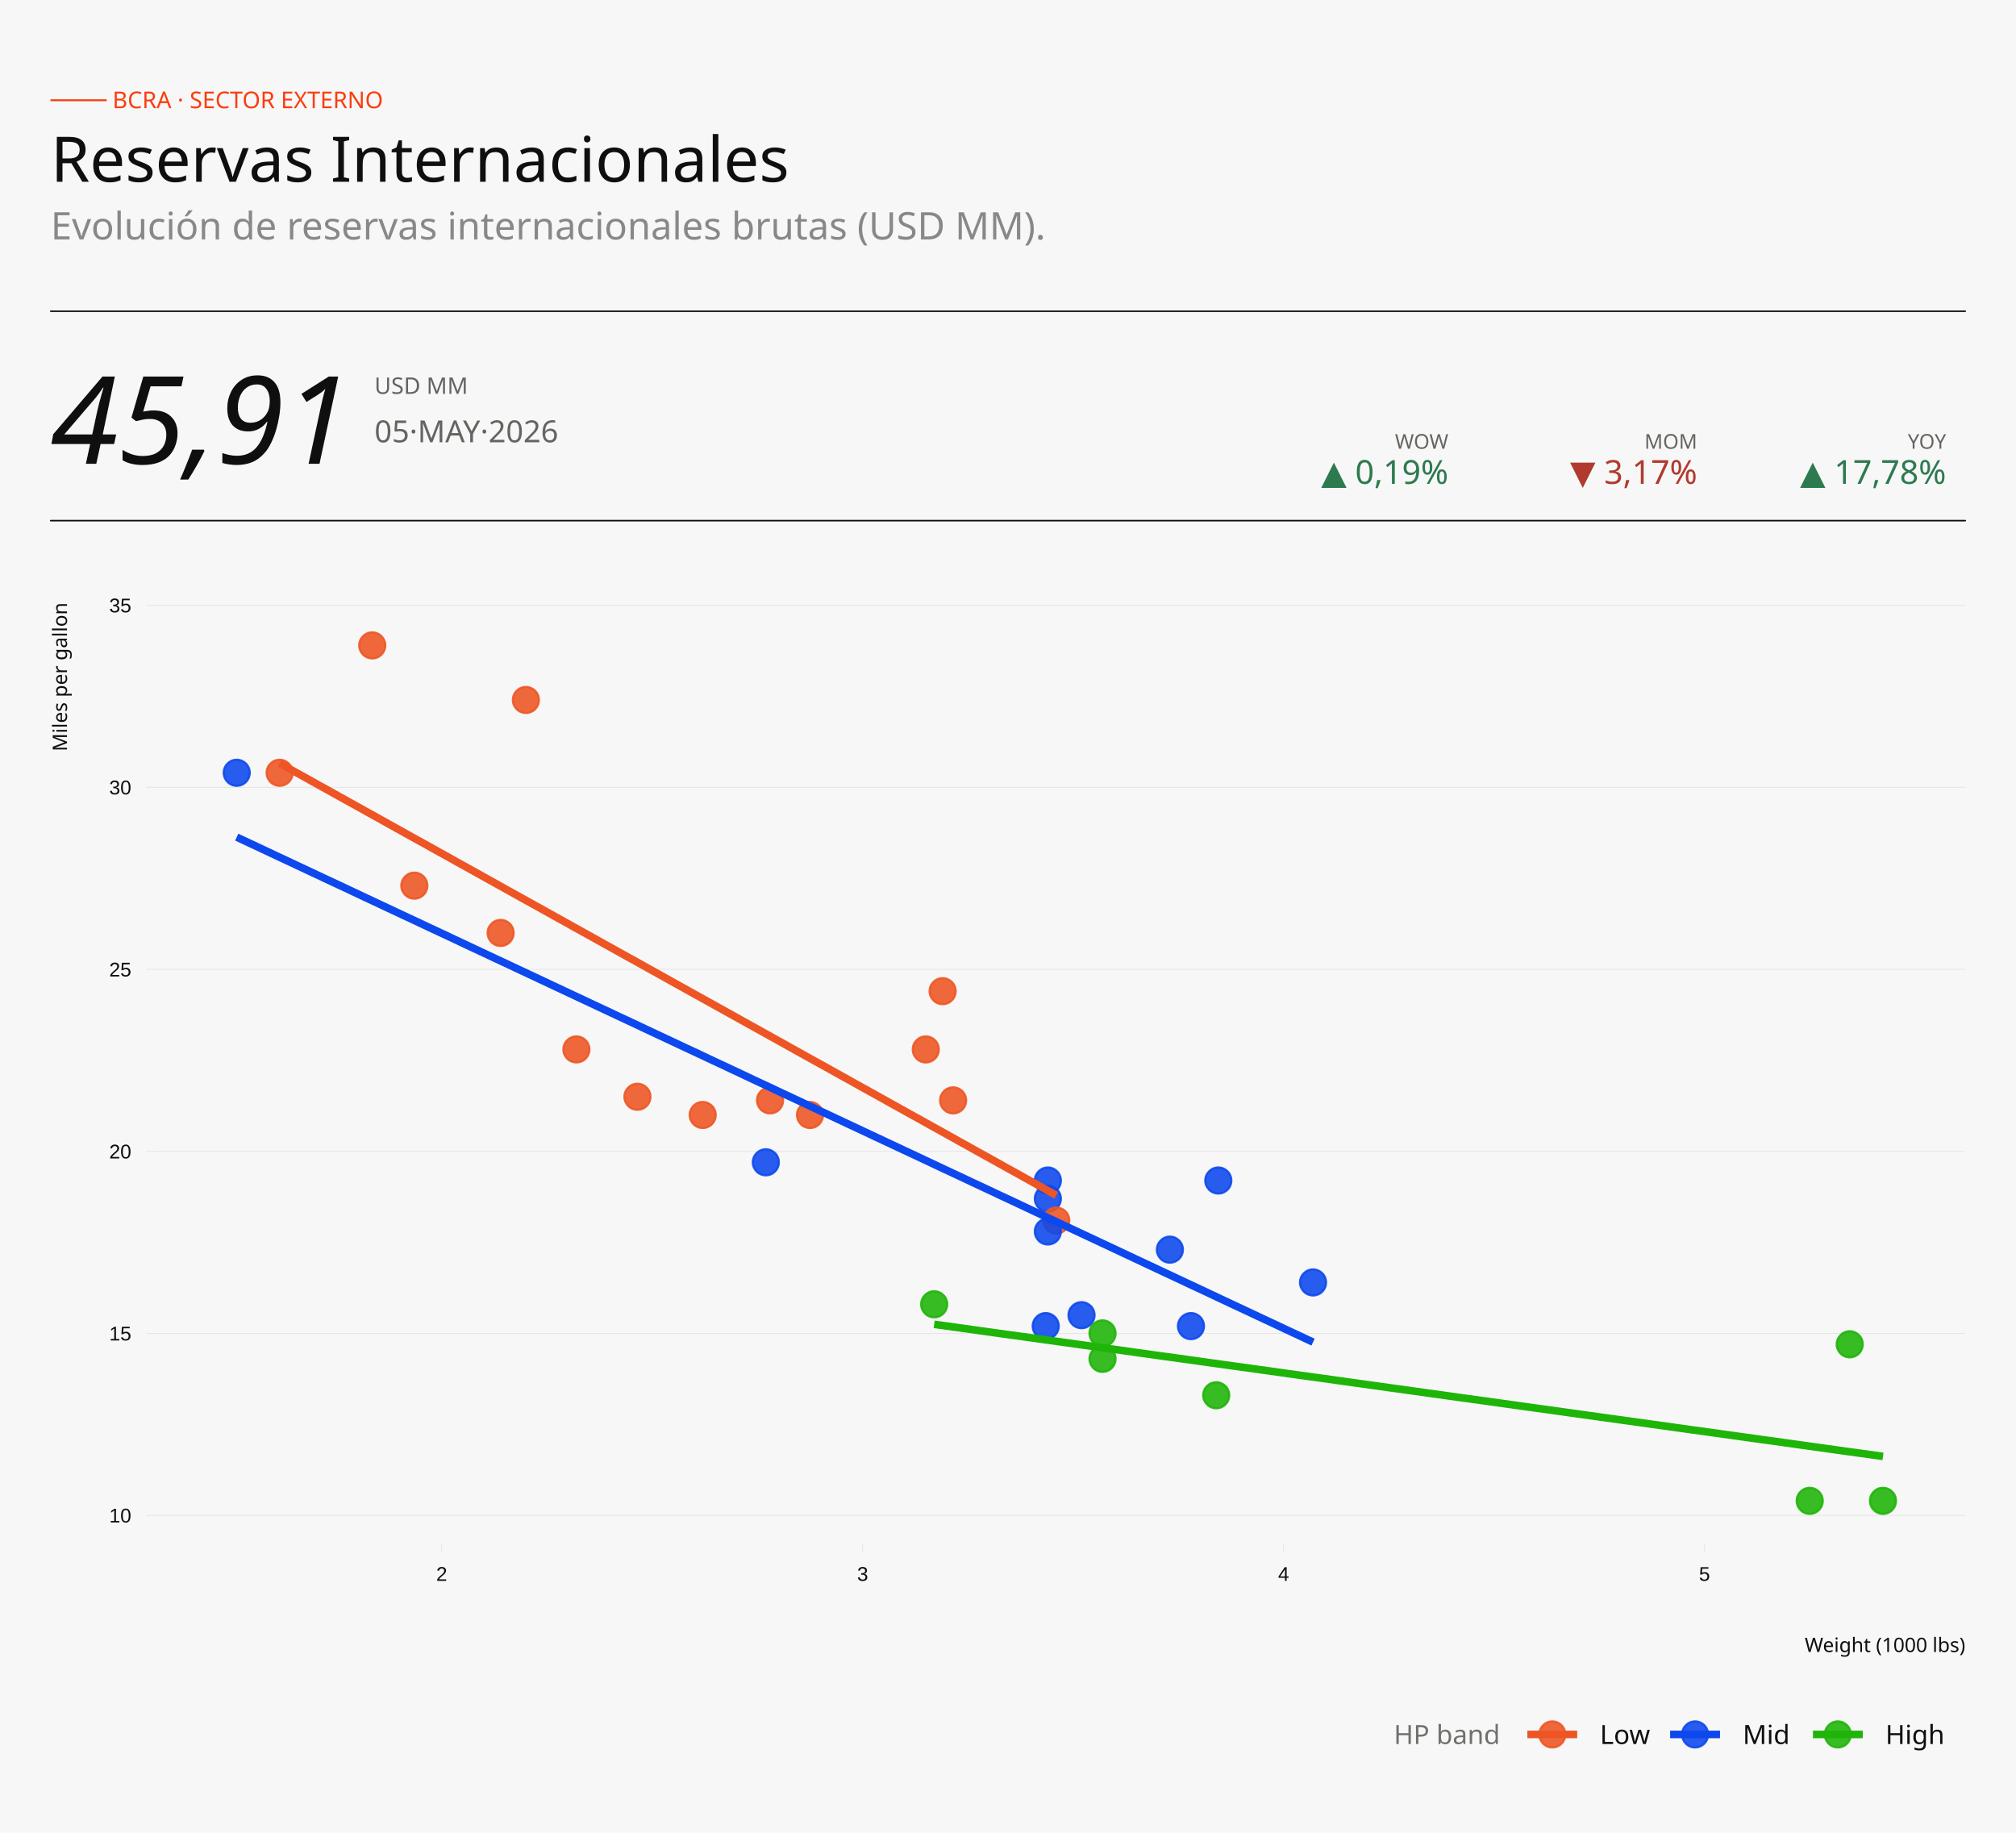
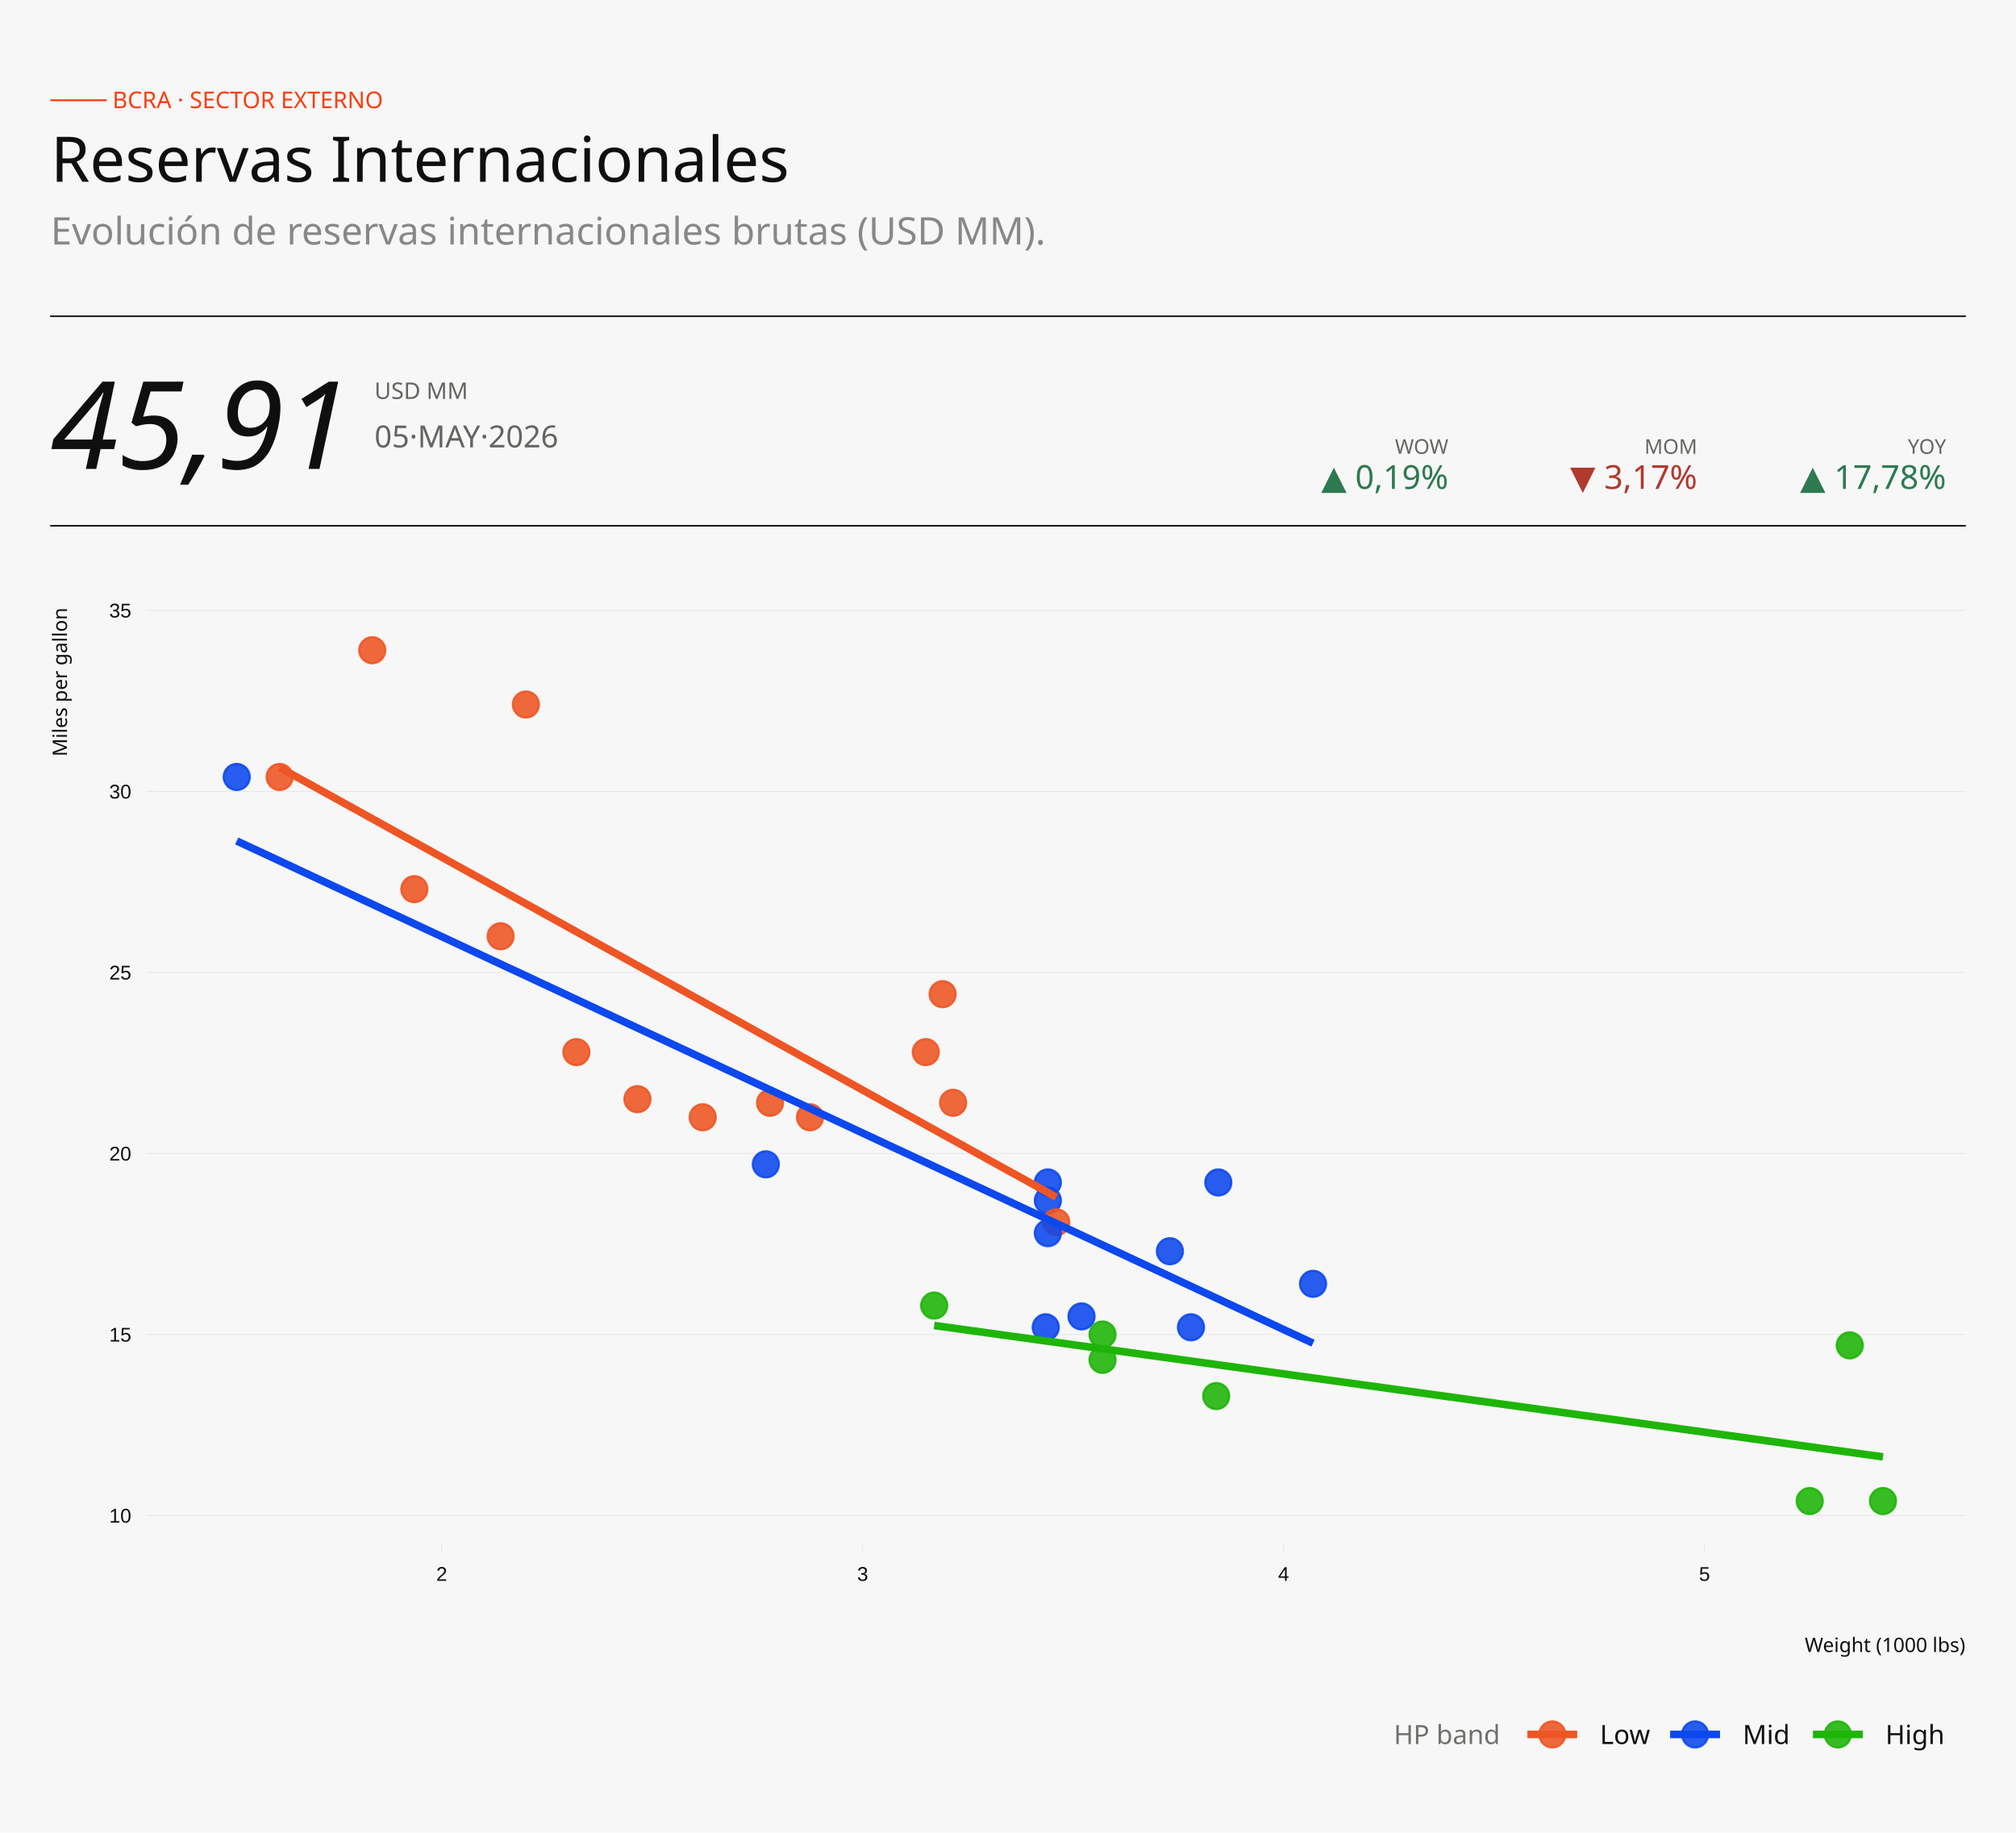
<svg xmlns="http://www.w3.org/2000/svg" width="396.00pt" height="360.00pt" viewBox="0 0 396.00 360.00">
  <g class="svglite">
    <defs>
      <style type="text/css">
    .svglite line, .svglite polyline, .svglite polygon, .svglite path, .svglite rect, .svglite circle {
      fill: none;
      stroke: #000000;
      stroke-linecap: round;
      stroke-linejoin: round;
      stroke-miterlimit: 10.00;
    }
    .svglite text {
      white-space: pre;
    }
    .svglite g.glyphgroup path {
      fill: inherit;
      stroke: none;
    }
  </style>
    </defs>
    <rect width="100%" height="100%" style="stroke: none; fill: none;" />
    <defs>
      <clipPath id="cpMC4wMHwzOTYuMDB8MC4wMHwzNjAuMDA=">
        <rect x="0.00" y="0.00" width="396.00" height="360.00" />
      </clipPath>
    </defs>
    <g clip-path="url(#cpMC4wMHwzOTYuMDB8MC4wMHwzNjAuMDA=)">
      <rect x="0.00" y="0" width="396.00" height="360.00" style="stroke-width: 0.63; stroke: none; fill: #F7F7F7;" />
    </g>
    <defs>
-       <clipPath id="cpMzAuMzN8Mzg2LjA0fDExOC4zNnwzMDMuMjA=">
-         <rect x="30.33" y="118.36" width="355.71" height="184.84" />
+       <clipPath id="cpMzAuMzN8Mzg2LjA0fDExOS4zNnwzMDMuMjA=">
+         <rect x="30.33" y="119.36" width="355.71" height="183.84" />
      </clipPath>
    </defs>
-     <g clip-path="url(#cpMzAuMzN8Mzg2LjA0fDExOC4zNnwzMDMuMjA=)">
-       <rect x="30.33" y="118.36" width="355.71" height="184.84" style="stroke-width: 0.63; stroke: none; fill: #F7F7F7;" />
-       <polyline points="30.33,297.66 386.04,297.66 " style="stroke-width: 0.15; stroke: #E4E4E4; stroke-linecap: butt;" />
-       <polyline points="30.33,261.91 386.04,261.91 " style="stroke-width: 0.15; stroke: #E4E4E4; stroke-linecap: butt;" />
-       <polyline points="30.33,226.16 386.04,226.16 " style="stroke-width: 0.15; stroke: #E4E4E4; stroke-linecap: butt;" />
-       <polyline points="30.33,190.40 386.04,190.40 " style="stroke-width: 0.15; stroke: #E4E4E4; stroke-linecap: butt;" />
-       <polyline points="30.33,154.65 386.04,154.65 " style="stroke-width: 0.15; stroke: #E4E4E4; stroke-linecap: butt;" />
-       <polyline points="30.33,118.90 386.04,118.90 " style="stroke-width: 0.15; stroke: #E4E4E4; stroke-linecap: butt;" />
-       <circle cx="138.03" cy="219.01" r="2.56" style="stroke-width: 0.42; stroke: #EE5524; stroke-opacity: 0.88; fill: #EE5524; fill-opacity: 0.88;" />
-       <circle cx="159.11" cy="219.01" r="2.56" style="stroke-width: 0.42; stroke: #EE5524; stroke-opacity: 0.88; fill: #EE5524; fill-opacity: 0.88;" />
-       <circle cx="113.22" cy="206.13" r="2.56" style="stroke-width: 0.42; stroke: #EE5524; stroke-opacity: 0.88; fill: #EE5524; fill-opacity: 0.88;" />
-       <circle cx="187.22" cy="216.14" r="2.56" style="stroke-width: 0.42; stroke: #EE5524; stroke-opacity: 0.88; fill: #EE5524; fill-opacity: 0.88;" />
-       <circle cx="205.83" cy="235.45" r="2.56" style="stroke-width: 0.42; stroke: #0C48ED; stroke-opacity: 0.88; fill: #0C48ED; fill-opacity: 0.88;" />
-       <circle cx="207.48" cy="239.74" r="2.56" style="stroke-width: 0.42; stroke: #EE5524; stroke-opacity: 0.88; fill: #EE5524; fill-opacity: 0.88;" />
-       <circle cx="216.57" cy="266.91" r="2.56" style="stroke-width: 0.42; stroke: #1EB508; stroke-opacity: 0.88; fill: #1EB508; fill-opacity: 0.88;" />
-       <circle cx="185.16" cy="194.69" r="2.56" style="stroke-width: 0.42; stroke: #EE5524; stroke-opacity: 0.88; fill: #EE5524; fill-opacity: 0.88;" />
-       <circle cx="181.85" cy="206.13" r="2.56" style="stroke-width: 0.42; stroke: #EE5524; stroke-opacity: 0.88; fill: #EE5524; fill-opacity: 0.88;" />
-       <circle cx="205.83" cy="231.88" r="2.56" style="stroke-width: 0.42; stroke: #0C48ED; stroke-opacity: 0.88; fill: #0C48ED; fill-opacity: 0.88;" />
-       <circle cx="205.83" cy="241.89" r="2.56" style="stroke-width: 0.42; stroke: #0C48ED; stroke-opacity: 0.88; fill: #0C48ED; fill-opacity: 0.88;" />
-       <circle cx="257.92" cy="251.90" r="2.56" style="stroke-width: 0.42; stroke: #0C48ED; stroke-opacity: 0.88; fill: #0C48ED; fill-opacity: 0.88;" />
-       <circle cx="229.80" cy="245.46" r="2.56" style="stroke-width: 0.42; stroke: #0C48ED; stroke-opacity: 0.88; fill: #0C48ED; fill-opacity: 0.88;" />
-       <circle cx="233.94" cy="260.48" r="2.56" style="stroke-width: 0.42; stroke: #0C48ED; stroke-opacity: 0.88; fill: #0C48ED; fill-opacity: 0.88;" />
-       <circle cx="355.48" cy="294.80" r="2.56" style="stroke-width: 0.42; stroke: #1EB508; stroke-opacity: 0.88; fill: #1EB508; fill-opacity: 0.88;" />
-       <circle cx="369.87" cy="294.80" r="2.56" style="stroke-width: 0.42; stroke: #1EB508; stroke-opacity: 0.88; fill: #1EB508; fill-opacity: 0.88;" />
-       <circle cx="363.34" cy="264.05" r="2.56" style="stroke-width: 0.42; stroke: #1EB508; stroke-opacity: 0.88; fill: #1EB508; fill-opacity: 0.88;" />
-       <circle cx="103.30" cy="137.49" r="2.56" style="stroke-width: 0.42; stroke: #EE5524; stroke-opacity: 0.88; fill: #EE5524; fill-opacity: 0.88;" />
-       <circle cx="54.93" cy="151.79" r="2.56" style="stroke-width: 0.42; stroke: #EE5524; stroke-opacity: 0.88; fill: #EE5524; fill-opacity: 0.88;" />
-       <circle cx="73.12" cy="126.77" r="2.56" style="stroke-width: 0.42; stroke: #EE5524; stroke-opacity: 0.88; fill: #EE5524; fill-opacity: 0.88;" />
-       <circle cx="125.21" cy="215.43" r="2.56" style="stroke-width: 0.42; stroke: #EE5524; stroke-opacity: 0.88; fill: #EE5524; fill-opacity: 0.88;" />
-       <circle cx="212.44" cy="258.33" r="2.56" style="stroke-width: 0.42; stroke: #0C48ED; stroke-opacity: 0.88; fill: #0C48ED; fill-opacity: 0.88;" />
-       <circle cx="205.41" cy="260.48" r="2.56" style="stroke-width: 0.42; stroke: #0C48ED; stroke-opacity: 0.88; fill: #0C48ED; fill-opacity: 0.88;" />
-       <circle cx="238.90" cy="274.06" r="2.56" style="stroke-width: 0.42; stroke: #1EB508; stroke-opacity: 0.88; fill: #1EB508; fill-opacity: 0.88;" />
-       <circle cx="239.31" cy="231.88" r="2.56" style="stroke-width: 0.42; stroke: #0C48ED; stroke-opacity: 0.88; fill: #0C48ED; fill-opacity: 0.88;" />
-       <circle cx="81.39" cy="173.96" r="2.56" style="stroke-width: 0.42; stroke: #EE5524; stroke-opacity: 0.88; fill: #EE5524; fill-opacity: 0.88;" />
-       <circle cx="98.34" cy="183.25" r="2.56" style="stroke-width: 0.42; stroke: #EE5524; stroke-opacity: 0.88; fill: #EE5524; fill-opacity: 0.88;" />
-       <circle cx="46.50" cy="151.79" r="2.56" style="stroke-width: 0.42; stroke: #0C48ED; stroke-opacity: 0.88; fill: #0C48ED; fill-opacity: 0.88;" />
-       <circle cx="183.50" cy="256.19" r="2.56" style="stroke-width: 0.42; stroke: #1EB508; stroke-opacity: 0.88; fill: #1EB508; fill-opacity: 0.88;" />
-       <circle cx="150.43" cy="228.30" r="2.56" style="stroke-width: 0.42; stroke: #0C48ED; stroke-opacity: 0.88; fill: #0C48ED; fill-opacity: 0.88;" />
-       <circle cx="216.57" cy="261.91" r="2.56" style="stroke-width: 0.42; stroke: #1EB508; stroke-opacity: 0.88; fill: #1EB508; fill-opacity: 0.88;" />
-       <circle cx="151.26" cy="216.14" r="2.56" style="stroke-width: 0.42; stroke: #EE5524; stroke-opacity: 0.88; fill: #EE5524; fill-opacity: 0.88;" />
-       <polyline points="54.93,149.93 56.86,151.01 58.79,152.08 60.72,153.15 62.65,154.23 64.59,155.30 66.52,156.38 68.45,157.45 70.38,158.52 72.31,159.60 74.24,160.67 76.17,161.75 78.10,162.82 80.03,163.90 81.96,164.97 83.90,166.04 85.83,167.12 87.76,168.19 89.69,169.27 91.62,170.34 93.55,171.41 95.48,172.49 97.41,173.56 99.34,174.64 101.27,175.71 103.21,176.79 105.14,177.86 107.07,178.93 109.00,180.01 110.93,181.08 112.86,182.16 114.79,183.23 116.72,184.30 118.65,185.38 120.58,186.45 122.52,187.53 124.45,188.60 126.38,189.67 128.31,190.75 130.24,191.82 132.17,192.90 134.10,193.97 136.03,195.05 137.96,196.12 139.89,197.19 141.83,198.27 143.76,199.34 145.69,200.42 147.62,201.49 149.55,202.56 151.48,203.64 153.41,204.71 155.34,205.79 157.27,206.86 159.20,207.94 161.14,209.01 163.07,210.08 165.00,211.16 166.93,212.23 168.86,213.31 170.79,214.38 172.72,215.45 174.65,216.53 176.58,217.60 178.51,218.68 180.45,219.75 182.38,220.83 184.31,221.90 186.24,222.97 188.17,224.05 190.10,225.12 192.03,226.20 193.96,227.27 195.89,228.34 197.82,229.42 199.76,230.49 201.69,231.57 203.62,232.64 205.55,233.72 207.48,234.79 " style="stroke-width: 1.49; stroke: #EE5524; stroke-linecap: butt;" />
-       <polyline points="46.50,164.43 49.17,165.68 51.85,166.94 54.53,168.20 57.20,169.45 59.88,170.71 62.55,171.96 65.23,173.22 67.91,174.47 70.58,175.73 73.26,176.99 75.93,178.24 78.61,179.50 81.29,180.75 83.96,182.01 86.64,183.26 89.32,184.52 91.99,185.78 94.67,187.03 97.34,188.29 100.02,189.54 102.70,190.80 105.37,192.05 108.05,193.31 110.73,194.57 113.40,195.82 116.08,197.08 118.75,198.33 121.43,199.59 124.11,200.84 126.78,202.10 129.46,203.36 132.13,204.61 134.81,205.87 137.49,207.12 140.16,208.38 142.84,209.63 145.52,210.89 148.19,212.15 150.87,213.40 153.54,214.66 156.22,215.91 158.90,217.17 161.57,218.42 164.25,219.68 166.93,220.94 169.60,222.19 172.28,223.45 174.95,224.70 177.63,225.96 180.31,227.21 182.98,228.47 185.66,229.73 188.34,230.98 191.01,232.24 193.69,233.49 196.36,234.75 199.04,236.00 201.72,237.26 204.39,238.52 207.07,239.77 209.74,241.03 212.42,242.28 215.10,243.54 217.77,244.79 220.45,246.05 223.13,247.31 225.80,248.56 228.48,249.82 231.15,251.07 233.83,252.33 236.51,253.58 239.18,254.84 241.86,256.10 244.54,257.35 247.21,258.61 249.89,259.86 252.56,261.12 255.24,262.37 257.92,263.63 " style="stroke-width: 1.49; stroke: #0C48ED; stroke-linecap: butt;" />
-       <polyline points="183.50,260.13 185.86,260.45 188.22,260.78 190.58,261.11 192.94,261.44 195.30,261.77 197.66,262.10 200.02,262.42 202.37,262.75 204.73,263.08 207.09,263.41 209.45,263.74 211.81,264.07 214.17,264.39 216.53,264.72 218.89,265.05 221.25,265.38 223.61,265.71 225.97,266.04 228.32,266.37 230.68,266.69 233.04,267.02 235.40,267.35 237.76,267.68 240.12,268.01 242.48,268.34 244.84,268.66 247.20,268.99 249.56,269.32 251.91,269.65 254.27,269.98 256.63,270.31 258.99,270.63 261.35,270.96 263.71,271.29 266.07,271.62 268.43,271.95 270.79,272.28 273.15,272.61 275.51,272.93 277.86,273.26 280.22,273.59 282.58,273.92 284.94,274.25 287.30,274.58 289.66,274.90 292.02,275.23 294.38,275.56 296.74,275.89 299.10,276.22 301.46,276.55 303.81,276.87 306.17,277.20 308.53,277.53 310.89,277.86 313.25,278.19 315.61,278.52 317.97,278.85 320.33,279.17 322.69,279.50 325.05,279.83 327.41,280.16 329.76,280.49 332.12,280.82 334.48,281.14 336.84,281.47 339.20,281.80 341.56,282.13 343.92,282.46 346.28,282.79 348.64,283.11 351.00,283.44 353.36,283.77 355.71,284.10 358.07,284.43 360.43,284.76 362.79,285.09 365.15,285.41 367.51,285.74 369.87,286.07 " style="stroke-width: 1.49; stroke: #1EB508; stroke-linecap: butt;" />
+     <g clip-path="url(#cpMzAuMzN8Mzg2LjA0fDExOS4zNnwzMDMuMjA=)">
+       <rect x="30.33" y="119.36" width="355.71" height="183.84" style="stroke-width: 0.63; stroke: none; fill: #F7F7F7;" />
+       <polyline points="30.33,297.69 386.04,297.69 " style="stroke-width: 0.15; stroke: #E4E4E4; stroke-linecap: butt;" />
+       <polyline points="30.33,262.13 386.04,262.13 " style="stroke-width: 0.15; stroke: #E4E4E4; stroke-linecap: butt;" />
+       <polyline points="30.33,226.57 386.04,226.57 " style="stroke-width: 0.15; stroke: #E4E4E4; stroke-linecap: butt;" />
+       <polyline points="30.33,191.01 386.04,191.01 " style="stroke-width: 0.15; stroke: #E4E4E4; stroke-linecap: butt;" />
+       <polyline points="30.33,155.45 386.04,155.45 " style="stroke-width: 0.15; stroke: #E4E4E4; stroke-linecap: butt;" />
+       <polyline points="30.33,119.89 386.04,119.89 " style="stroke-width: 0.15; stroke: #E4E4E4; stroke-linecap: butt;" />
+       <circle cx="138.03" cy="219.46" r="2.56" style="stroke-width: 0.42; stroke: #EE5524; stroke-opacity: 0.88; fill: #EE5524; fill-opacity: 0.88;" />
+       <circle cx="159.11" cy="219.46" r="2.56" style="stroke-width: 0.42; stroke: #EE5524; stroke-opacity: 0.88; fill: #EE5524; fill-opacity: 0.88;" />
+       <circle cx="113.22" cy="206.66" r="2.56" style="stroke-width: 0.42; stroke: #EE5524; stroke-opacity: 0.88; fill: #EE5524; fill-opacity: 0.88;" />
+       <circle cx="187.22" cy="216.61" r="2.56" style="stroke-width: 0.42; stroke: #EE5524; stroke-opacity: 0.88; fill: #EE5524; fill-opacity: 0.88;" />
+       <circle cx="205.83" cy="235.82" r="2.56" style="stroke-width: 0.42; stroke: #0C48ED; stroke-opacity: 0.88; fill: #0C48ED; fill-opacity: 0.88;" />
+       <circle cx="207.48" cy="240.08" r="2.56" style="stroke-width: 0.42; stroke: #EE5524; stroke-opacity: 0.88; fill: #EE5524; fill-opacity: 0.88;" />
+       <circle cx="216.57" cy="267.11" r="2.56" style="stroke-width: 0.42; stroke: #1EB508; stroke-opacity: 0.88; fill: #1EB508; fill-opacity: 0.88;" />
+       <circle cx="185.16" cy="195.28" r="2.56" style="stroke-width: 0.42; stroke: #EE5524; stroke-opacity: 0.88; fill: #EE5524; fill-opacity: 0.88;" />
+       <circle cx="181.85" cy="206.66" r="2.56" style="stroke-width: 0.42; stroke: #EE5524; stroke-opacity: 0.88; fill: #EE5524; fill-opacity: 0.88;" />
+       <circle cx="205.83" cy="232.26" r="2.56" style="stroke-width: 0.42; stroke: #0C48ED; stroke-opacity: 0.88; fill: #0C48ED; fill-opacity: 0.88;" />
+       <circle cx="205.83" cy="242.22" r="2.56" style="stroke-width: 0.42; stroke: #0C48ED; stroke-opacity: 0.88; fill: #0C48ED; fill-opacity: 0.88;" />
+       <circle cx="257.92" cy="252.17" r="2.56" style="stroke-width: 0.42; stroke: #0C48ED; stroke-opacity: 0.88; fill: #0C48ED; fill-opacity: 0.88;" />
+       <circle cx="229.80" cy="245.77" r="2.56" style="stroke-width: 0.42; stroke: #0C48ED; stroke-opacity: 0.88; fill: #0C48ED; fill-opacity: 0.88;" />
+       <circle cx="233.94" cy="260.71" r="2.56" style="stroke-width: 0.42; stroke: #0C48ED; stroke-opacity: 0.88; fill: #0C48ED; fill-opacity: 0.88;" />
+       <circle cx="355.48" cy="294.84" r="2.56" style="stroke-width: 0.42; stroke: #1EB508; stroke-opacity: 0.88; fill: #1EB508; fill-opacity: 0.88;" />
+       <circle cx="369.87" cy="294.84" r="2.56" style="stroke-width: 0.42; stroke: #1EB508; stroke-opacity: 0.88; fill: #1EB508; fill-opacity: 0.88;" />
+       <circle cx="363.34" cy="264.26" r="2.56" style="stroke-width: 0.42; stroke: #1EB508; stroke-opacity: 0.88; fill: #1EB508; fill-opacity: 0.88;" />
+       <circle cx="103.30" cy="138.38" r="2.56" style="stroke-width: 0.42; stroke: #EE5524; stroke-opacity: 0.88; fill: #EE5524; fill-opacity: 0.88;" />
+       <circle cx="54.93" cy="152.61" r="2.56" style="stroke-width: 0.42; stroke: #EE5524; stroke-opacity: 0.88; fill: #EE5524; fill-opacity: 0.88;" />
+       <circle cx="73.12" cy="127.72" r="2.56" style="stroke-width: 0.42; stroke: #EE5524; stroke-opacity: 0.88; fill: #EE5524; fill-opacity: 0.88;" />
+       <circle cx="125.21" cy="215.90" r="2.56" style="stroke-width: 0.42; stroke: #EE5524; stroke-opacity: 0.88; fill: #EE5524; fill-opacity: 0.88;" />
+       <circle cx="212.44" cy="258.57" r="2.56" style="stroke-width: 0.42; stroke: #0C48ED; stroke-opacity: 0.88; fill: #0C48ED; fill-opacity: 0.88;" />
+       <circle cx="205.41" cy="260.71" r="2.56" style="stroke-width: 0.42; stroke: #0C48ED; stroke-opacity: 0.88; fill: #0C48ED; fill-opacity: 0.88;" />
+       <circle cx="238.90" cy="274.22" r="2.56" style="stroke-width: 0.42; stroke: #1EB508; stroke-opacity: 0.88; fill: #1EB508; fill-opacity: 0.88;" />
+       <circle cx="239.31" cy="232.26" r="2.56" style="stroke-width: 0.42; stroke: #0C48ED; stroke-opacity: 0.88; fill: #0C48ED; fill-opacity: 0.88;" />
+       <circle cx="81.39" cy="174.65" r="2.56" style="stroke-width: 0.42; stroke: #EE5524; stroke-opacity: 0.88; fill: #EE5524; fill-opacity: 0.88;" />
+       <circle cx="98.34" cy="183.90" r="2.56" style="stroke-width: 0.42; stroke: #EE5524; stroke-opacity: 0.88; fill: #EE5524; fill-opacity: 0.88;" />
+       <circle cx="46.50" cy="152.61" r="2.56" style="stroke-width: 0.42; stroke: #0C48ED; stroke-opacity: 0.88; fill: #0C48ED; fill-opacity: 0.88;" />
+       <circle cx="183.50" cy="256.44" r="2.56" style="stroke-width: 0.42; stroke: #1EB508; stroke-opacity: 0.88; fill: #1EB508; fill-opacity: 0.88;" />
+       <circle cx="150.43" cy="228.70" r="2.56" style="stroke-width: 0.42; stroke: #0C48ED; stroke-opacity: 0.88; fill: #0C48ED; fill-opacity: 0.88;" />
+       <circle cx="216.57" cy="262.13" r="2.56" style="stroke-width: 0.42; stroke: #1EB508; stroke-opacity: 0.88; fill: #1EB508; fill-opacity: 0.88;" />
+       <circle cx="151.26" cy="216.61" r="2.56" style="stroke-width: 0.42; stroke: #EE5524; stroke-opacity: 0.88; fill: #EE5524; fill-opacity: 0.88;" />
+       <polyline points="54.93,150.76 56.86,151.83 58.79,152.89 60.72,153.96 62.65,155.03 64.59,156.10 66.52,157.17 68.45,158.24 70.38,159.30 72.31,160.37 74.24,161.44 76.17,162.51 78.10,163.58 80.03,164.65 81.96,165.71 83.90,166.78 85.83,167.85 87.76,168.92 89.69,169.99 91.62,171.06 93.55,172.12 95.48,173.19 97.41,174.26 99.34,175.33 101.27,176.40 103.21,177.47 105.14,178.53 107.07,179.60 109.00,180.67 110.93,181.74 112.86,182.81 114.79,183.88 116.72,184.95 118.65,186.01 120.58,187.08 122.52,188.15 124.45,189.22 126.38,190.29 128.31,191.36 130.24,192.42 132.17,193.49 134.10,194.56 136.03,195.63 137.96,196.70 139.89,197.77 141.83,198.83 143.76,199.90 145.69,200.97 147.62,202.04 149.55,203.11 151.48,204.18 153.41,205.24 155.34,206.31 157.27,207.38 159.20,208.45 161.14,209.52 163.07,210.59 165.00,211.65 166.93,212.72 168.86,213.79 170.79,214.86 172.72,215.93 174.65,217.00 176.58,218.06 178.51,219.13 180.45,220.20 182.38,221.27 184.31,222.34 186.24,223.41 188.17,224.47 190.10,225.54 192.03,226.61 193.96,227.68 195.89,228.75 197.82,229.82 199.76,230.88 201.69,231.95 203.62,233.02 205.55,234.09 207.48,235.16 " style="stroke-width: 1.49; stroke: #EE5524; stroke-linecap: butt;" />
+       <polyline points="46.50,165.18 49.17,166.43 51.85,167.67 54.53,168.92 57.20,170.17 59.88,171.42 62.55,172.67 65.23,173.92 67.91,175.17 70.58,176.42 73.26,177.67 75.93,178.92 78.61,180.16 81.29,181.41 83.96,182.66 86.64,183.91 89.32,185.16 91.99,186.41 94.67,187.66 97.34,188.91 100.02,190.16 102.70,191.40 105.37,192.65 108.05,193.90 110.73,195.15 113.40,196.40 116.08,197.65 118.75,198.90 121.43,200.15 124.11,201.40 126.78,202.65 129.46,203.89 132.13,205.14 134.81,206.39 137.49,207.64 140.16,208.89 142.84,210.14 145.52,211.39 148.19,212.64 150.87,213.89 153.54,215.13 156.22,216.38 158.90,217.63 161.57,218.88 164.25,220.13 166.93,221.38 169.60,222.63 172.28,223.88 174.95,225.13 177.63,226.37 180.31,227.62 182.98,228.87 185.66,230.12 188.34,231.37 191.01,232.62 193.69,233.87 196.36,235.12 199.04,236.37 201.72,237.62 204.39,238.86 207.07,240.11 209.74,241.36 212.42,242.61 215.10,243.86 217.77,245.11 220.45,246.36 223.13,247.61 225.80,248.86 228.48,250.10 231.15,251.35 233.83,252.60 236.51,253.85 239.18,255.10 241.86,256.35 244.54,257.60 247.21,258.85 249.89,260.10 252.56,261.35 255.24,262.59 257.92,263.84 " style="stroke-width: 1.49; stroke: #0C48ED; stroke-linecap: butt;" />
+       <polyline points="183.50,260.36 185.86,260.68 188.22,261.01 190.58,261.34 192.94,261.66 195.30,261.99 197.66,262.32 200.02,262.64 202.37,262.97 204.73,263.30 207.09,263.62 209.45,263.95 211.81,264.28 214.17,264.60 216.53,264.93 218.89,265.26 221.25,265.58 223.61,265.91 225.97,266.24 228.32,266.56 230.68,266.89 233.04,267.22 235.40,267.54 237.76,267.87 240.12,268.20 242.48,268.52 244.84,268.85 247.20,269.18 249.56,269.50 251.91,269.83 254.27,270.16 256.63,270.48 258.99,270.81 261.35,271.14 263.71,271.46 266.07,271.79 268.43,272.12 270.79,272.44 273.15,272.77 275.51,273.10 277.86,273.42 280.22,273.75 282.58,274.08 284.94,274.40 287.30,274.73 289.66,275.06 292.02,275.38 294.38,275.71 296.74,276.04 299.10,276.36 301.46,276.69 303.81,277.02 306.17,277.34 308.53,277.67 310.89,278.00 313.25,278.32 315.61,278.65 317.97,278.98 320.33,279.30 322.69,279.63 325.05,279.96 327.41,280.28 329.76,280.61 332.12,280.94 334.48,281.26 336.84,281.59 339.20,281.92 341.56,282.24 343.92,282.57 346.28,282.90 348.64,283.22 351.00,283.55 353.36,283.88 355.71,284.20 358.07,284.53 360.43,284.86 362.79,285.18 365.15,285.51 367.51,285.84 369.87,286.16 " style="stroke-width: 1.49; stroke: #1EB508; stroke-linecap: butt;" />
    </g>
    <g clip-path="url(#cpMC4wMHwzOTYuMDB8MC4wMHwzNjAuMDA=)">
-       <text x="25.79" y="299.05" text-anchor="end" style="font-size: 3.90px;fill: #0F0F0F; font-family: &quot;Arial&quot;;" textLength="4.31px" lengthAdjust="spacingAndGlyphs">10</text>
-       <text x="25.79" y="263.30" text-anchor="end" style="font-size: 3.90px;fill: #0F0F0F; font-family: &quot;Arial&quot;;" textLength="4.31px" lengthAdjust="spacingAndGlyphs">15</text>
-       <text x="25.79" y="227.55" text-anchor="end" style="font-size: 3.90px;fill: #0F0F0F; font-family: &quot;Arial&quot;;" textLength="4.31px" lengthAdjust="spacingAndGlyphs">20</text>
-       <text x="25.79" y="191.80" text-anchor="end" style="font-size: 3.90px;fill: #0F0F0F; font-family: &quot;Arial&quot;;" textLength="4.31px" lengthAdjust="spacingAndGlyphs">25</text>
-       <text x="25.79" y="156.04" text-anchor="end" style="font-size: 3.90px;fill: #0F0F0F; font-family: &quot;Arial&quot;;" textLength="4.31px" lengthAdjust="spacingAndGlyphs">30</text>
-       <text x="25.79" y="120.29" text-anchor="end" style="font-size: 3.90px;fill: #0F0F0F; font-family: &quot;Arial&quot;;" textLength="4.31px" lengthAdjust="spacingAndGlyphs">35</text>
-       <polyline points="28.71,297.66 30.33,297.66 " style="stroke-width: 0.15; stroke: #E4E4E4; stroke-linecap: butt;" />
-       <polyline points="28.71,261.91 30.33,261.91 " style="stroke-width: 0.15; stroke: #E4E4E4; stroke-linecap: butt;" />
-       <polyline points="28.71,226.16 30.33,226.16 " style="stroke-width: 0.15; stroke: #E4E4E4; stroke-linecap: butt;" />
-       <polyline points="28.71,190.40 30.33,190.40 " style="stroke-width: 0.15; stroke: #E4E4E4; stroke-linecap: butt;" />
-       <polyline points="28.71,154.65 30.33,154.65 " style="stroke-width: 0.15; stroke: #E4E4E4; stroke-linecap: butt;" />
-       <polyline points="28.71,118.90 30.33,118.90 " style="stroke-width: 0.15; stroke: #E4E4E4; stroke-linecap: butt;" />
+       <text x="25.79" y="299.08" text-anchor="end" style="font-size: 3.90px;fill: #0F0F0F; font-family: &quot;Arial&quot;;" textLength="4.31px" lengthAdjust="spacingAndGlyphs">10</text>
+       <text x="25.79" y="263.52" text-anchor="end" style="font-size: 3.90px;fill: #0F0F0F; font-family: &quot;Arial&quot;;" textLength="4.31px" lengthAdjust="spacingAndGlyphs">15</text>
+       <text x="25.79" y="227.96" text-anchor="end" style="font-size: 3.90px;fill: #0F0F0F; font-family: &quot;Arial&quot;;" textLength="4.31px" lengthAdjust="spacingAndGlyphs">20</text>
+       <text x="25.79" y="192.40" text-anchor="end" style="font-size: 3.90px;fill: #0F0F0F; font-family: &quot;Arial&quot;;" textLength="4.31px" lengthAdjust="spacingAndGlyphs">25</text>
+       <text x="25.79" y="156.85" text-anchor="end" style="font-size: 3.90px;fill: #0F0F0F; font-family: &quot;Arial&quot;;" textLength="4.31px" lengthAdjust="spacingAndGlyphs">30</text>
+       <text x="25.79" y="121.29" text-anchor="end" style="font-size: 3.90px;fill: #0F0F0F; font-family: &quot;Arial&quot;;" textLength="4.31px" lengthAdjust="spacingAndGlyphs">35</text>
+       <polyline points="28.71,297.69 30.33,297.69 " style="stroke-width: 0.15; stroke: #E4E4E4; stroke-linecap: butt;" />
+       <polyline points="28.71,262.13 30.33,262.13 " style="stroke-width: 0.15; stroke: #E4E4E4; stroke-linecap: butt;" />
+       <polyline points="28.71,226.57 30.33,226.57 " style="stroke-width: 0.15; stroke: #E4E4E4; stroke-linecap: butt;" />
+       <polyline points="28.71,191.01 30.33,191.01 " style="stroke-width: 0.15; stroke: #E4E4E4; stroke-linecap: butt;" />
+       <polyline points="28.71,155.45 30.33,155.45 " style="stroke-width: 0.15; stroke: #E4E4E4; stroke-linecap: butt;" />
+       <polyline points="28.71,119.89 30.33,119.89 " style="stroke-width: 0.15; stroke: #E4E4E4; stroke-linecap: butt;" />
      <polyline points="86.76,304.82 86.76,303.20 " style="stroke-width: 0.15; stroke: #E4E4E4; stroke-linecap: butt;" />
      <polyline points="169.45,304.82 169.45,303.20 " style="stroke-width: 0.15; stroke: #E4E4E4; stroke-linecap: butt;" />
      <polyline points="252.13,304.82 252.13,303.20 " style="stroke-width: 0.15; stroke: #E4E4E4; stroke-linecap: butt;" />
      <polyline points="334.81,304.82 334.81,303.20 " style="stroke-width: 0.15; stroke: #E4E4E4; stroke-linecap: butt;" />
      <text x="86.76" y="310.52" text-anchor="middle" style="font-size: 3.90px;fill: #0F0F0F; font-family: &quot;Arial&quot;;" textLength="2.16px" lengthAdjust="spacingAndGlyphs">2</text>
      <text x="169.45" y="310.52" text-anchor="middle" style="font-size: 3.90px;fill: #0F0F0F; font-family: &quot;Arial&quot;;" textLength="2.16px" lengthAdjust="spacingAndGlyphs">3</text>
      <text x="252.13" y="310.52" text-anchor="middle" style="font-size: 3.90px;fill: #0F0F0F; font-family: &quot;Arial&quot;;" textLength="2.16px" lengthAdjust="spacingAndGlyphs">4</text>
      <text x="334.81" y="310.52" text-anchor="middle" style="font-size: 3.90px;fill: #0F0F0F; font-family: &quot;Arial&quot;;" textLength="2.16px" lengthAdjust="spacingAndGlyphs">5</text>
      <text x="386.04" y="324.49" text-anchor="end" style="font-size: 3.90px; font-weight: 100;fill: #0F0F0F; font-family: &quot;JetBrains Mono&quot;;" textLength="39.58px" lengthAdjust="spacingAndGlyphs">Weight (1000 lbs)</text>
-       <text transform="translate(13.16,118.36) rotate(-90)" text-anchor="end" style="font-size: 3.90px; font-weight: 100;fill: #0F0F0F; font-family: &quot;JetBrains Mono&quot;;" textLength="37.25px" lengthAdjust="spacingAndGlyphs">Miles per gallon</text>
+       <text transform="translate(13.16,119.36) rotate(-90)" text-anchor="end" style="font-size: 3.90px; font-weight: 100;fill: #0F0F0F; font-family: &quot;JetBrains Mono&quot;;" textLength="37.25px" lengthAdjust="spacingAndGlyphs">Miles per gallon</text>
      <rect x="270.56" y="331.32" width="115.48" height="18.72" style="stroke-width: 0.75; stroke: none;" />
      <rect x="270.56" y="331.32" width="115.48" height="18.72" style="stroke-width: 0.63; stroke: none; fill: #F7F7F7;" />
      <text x="273.79" y="342.57" style="font-size: 5.20px;fill: #71706C; font-family: &quot;JetBrains Mono&quot;;" textLength="21.77px" lengthAdjust="spacingAndGlyphs">HP band</text>
      <rect x="298.80" y="334.56" width="12.24" height="12.24" style="stroke-width: 0.63; stroke: none; fill: #F7F7F7;" />
      <circle cx="304.92" cy="340.68" r="2.56" style="stroke-width: 0.42; stroke: #EE5524; stroke-opacity: 0.88; fill: #EE5524; fill-opacity: 0.88;" />
      <line x1="300.02" y1="340.68" x2="309.81" y2="340.68" style="stroke-width: 1.49; stroke: #EE5524; stroke-linecap: butt;" />
      <rect x="326.84" y="334.56" width="12.24" height="12.24" style="stroke-width: 0.63; stroke: none; fill: #F7F7F7;" />
      <circle cx="332.96" cy="340.68" r="2.56" style="stroke-width: 0.42; stroke: #0C48ED; stroke-opacity: 0.88; fill: #0C48ED; fill-opacity: 0.88;" />
      <line x1="328.06" y1="340.68" x2="337.86" y2="340.68" style="stroke-width: 1.49; stroke: #0C48ED; stroke-linecap: butt;" />
      <rect x="354.88" y="334.56" width="12.24" height="12.24" style="stroke-width: 0.63; stroke: none; fill: #F7F7F7;" />
      <circle cx="361.00" cy="340.68" r="2.56" style="stroke-width: 0.42; stroke: #1EB508; stroke-opacity: 0.88; fill: #1EB508; fill-opacity: 0.88;" />
      <line x1="356.11" y1="340.68" x2="365.90" y2="340.68" style="stroke-width: 1.49; stroke: #1EB508; stroke-linecap: butt;" />
      <text x="314.27" y="342.57" style="font-size: 5.20px;fill: #0F0F0F; font-family: &quot;JetBrains Mono&quot;;" textLength="9.33px" lengthAdjust="spacingAndGlyphs">Low</text>
      <text x="342.32" y="342.57" style="font-size: 5.20px;fill: #0F0F0F; font-family: &quot;JetBrains Mono&quot;;" textLength="9.33px" lengthAdjust="spacingAndGlyphs">Mid</text>
      <text x="370.36" y="342.57" style="font-size: 5.20px;fill: #0F0F0F; font-family: &quot;JetBrains Mono&quot;;" textLength="12.44px" lengthAdjust="spacingAndGlyphs">High</text>
-       <text x="9.96" y="47.03" style="font-size: 7.47px;fill: #888888; font-family: &quot;Satoshi&quot;;" textLength="181.64px" lengthAdjust="spacingAndGlyphs">Evolución de reservas internacionales brutas (USD MM).</text>
-       <polyline points="9.96,61.13 386.04,61.13 " style="stroke-width: 0.30; stroke: #0F0F0F;" />
-       <polyline points="9.96,102.27 386.04,102.27 " style="stroke-width: 0.30; stroke: #0F0F0F;" />
-       <text x="9.96" y="91.10" style="font-size: 24.00px; font-style: italic;fill: #0F0F0F; font-family: &quot;Fraunces 9pt&quot;;" textLength="57.61px" lengthAdjust="spacingAndGlyphs">45,91</text>
-       <text x="73.55" y="77.37" style="font-size: 4.50px;fill: #656460; font-family: &quot;JetBrains Mono&quot;;" textLength="16.22px" lengthAdjust="spacingAndGlyphs">USD MM</text>
-       <text x="73.55" y="86.88" style="font-size: 6.00px;fill: #656460; font-family: &quot;JetBrains Mono&quot;;" textLength="39.53px" lengthAdjust="spacingAndGlyphs">05·MAY·2026</text>
-       <text x="284.50" y="88.14" text-anchor="end" style="font-size: 4.00px;fill: #656460; font-family: &quot;JetBrains Mono&quot;;" textLength="7.22px" lengthAdjust="spacingAndGlyphs">WOW</text>
-       <text x="284.50" y="95.04" text-anchor="end" style="font-size: 6.50px;fill: #2D7A4F; font-family: &quot;JetBrains Mono&quot;;" textLength="27.34px" lengthAdjust="spacingAndGlyphs">▲ 0,19%</text>
-       <text x="333.39" y="88.14" text-anchor="end" style="font-size: 4.00px;fill: #656460; font-family: &quot;JetBrains Mono&quot;;" textLength="7.22px" lengthAdjust="spacingAndGlyphs">MOM</text>
-       <text x="333.39" y="95.04" text-anchor="end" style="font-size: 6.50px;fill: #B03A2E; font-family: &quot;JetBrains Mono&quot;;" textLength="27.34px" lengthAdjust="spacingAndGlyphs">▼ 3,17%</text>
-       <text x="382.28" y="88.14" text-anchor="end" style="font-size: 4.00px;fill: #656460; font-family: &quot;JetBrains Mono&quot;;" textLength="7.22px" lengthAdjust="spacingAndGlyphs">YOY</text>
-       <text x="382.28" y="95.04" text-anchor="end" style="font-size: 6.50px;fill: #2D7A4F; font-family: &quot;JetBrains Mono&quot;;" textLength="31.25px" lengthAdjust="spacingAndGlyphs">▲ 17,78%</text>
+       <text x="9.96" y="48.03" style="font-size: 7.47px;fill: #888888; font-family: &quot;Satoshi&quot;;" textLength="181.64px" lengthAdjust="spacingAndGlyphs">Evolución de reservas internacionales brutas (USD MM).</text>
+       <polyline points="9.96,62.12 386.04,62.12 " style="stroke-width: 0.30; stroke: #0F0F0F;" />
+       <polyline points="9.96,103.27 386.04,103.27 " style="stroke-width: 0.30; stroke: #0F0F0F;" />
+       <text x="9.96" y="92.10" style="font-size: 24.00px; font-style: italic;fill: #0F0F0F; font-family: &quot;Fraunces 9pt&quot;;" textLength="57.61px" lengthAdjust="spacingAndGlyphs">45,91</text>
+       <text x="73.55" y="78.36" style="font-size: 4.50px;fill: #656460; font-family: &quot;JetBrains Mono&quot;;" textLength="16.22px" lengthAdjust="spacingAndGlyphs">USD MM</text>
+       <text x="73.55" y="87.88" style="font-size: 6.00px;fill: #656460; font-family: &quot;JetBrains Mono&quot;;" textLength="39.53px" lengthAdjust="spacingAndGlyphs">05·MAY·2026</text>
+       <text x="284.50" y="89.14" text-anchor="end" style="font-size: 4.00px;fill: #656460; font-family: &quot;JetBrains Mono&quot;;" textLength="7.22px" lengthAdjust="spacingAndGlyphs">WOW</text>
+       <text x="284.50" y="96.03" text-anchor="end" style="font-size: 6.50px;fill: #2D7A4F; font-family: &quot;JetBrains Mono&quot;;" textLength="27.34px" lengthAdjust="spacingAndGlyphs">▲ 0,19%</text>
+       <text x="333.39" y="89.14" text-anchor="end" style="font-size: 4.00px;fill: #656460; font-family: &quot;JetBrains Mono&quot;;" textLength="7.22px" lengthAdjust="spacingAndGlyphs">MOM</text>
+       <text x="333.39" y="96.03" text-anchor="end" style="font-size: 6.50px;fill: #B03A2E; font-family: &quot;JetBrains Mono&quot;;" textLength="27.34px" lengthAdjust="spacingAndGlyphs">▼ 3,17%</text>
+       <text x="382.28" y="89.14" text-anchor="end" style="font-size: 4.00px;fill: #656460; font-family: &quot;JetBrains Mono&quot;;" textLength="7.22px" lengthAdjust="spacingAndGlyphs">YOY</text>
+       <text x="382.28" y="96.03" text-anchor="end" style="font-size: 6.50px;fill: #2D7A4F; font-family: &quot;JetBrains Mono&quot;;" textLength="31.25px" lengthAdjust="spacingAndGlyphs">▲ 17,78%</text>
      <text x="9.96" y="35.70" style="font-size: 12.35px;fill: #0F0F0F; font-family: &quot;Archivo&quot;;" textLength="138.69px" lengthAdjust="spacingAndGlyphs">Reservas Internacionales</text>
      <text x="9.96" y="21.25" style="font-size: 4.55px;fill: #FB3D0E; font-family: &quot;JetBrains Mono&quot;;" textLength="71.09px" lengthAdjust="spacingAndGlyphs">──── BCRA · SECTOR EXTERNO</text>
    </g>
  </g>
</svg>
